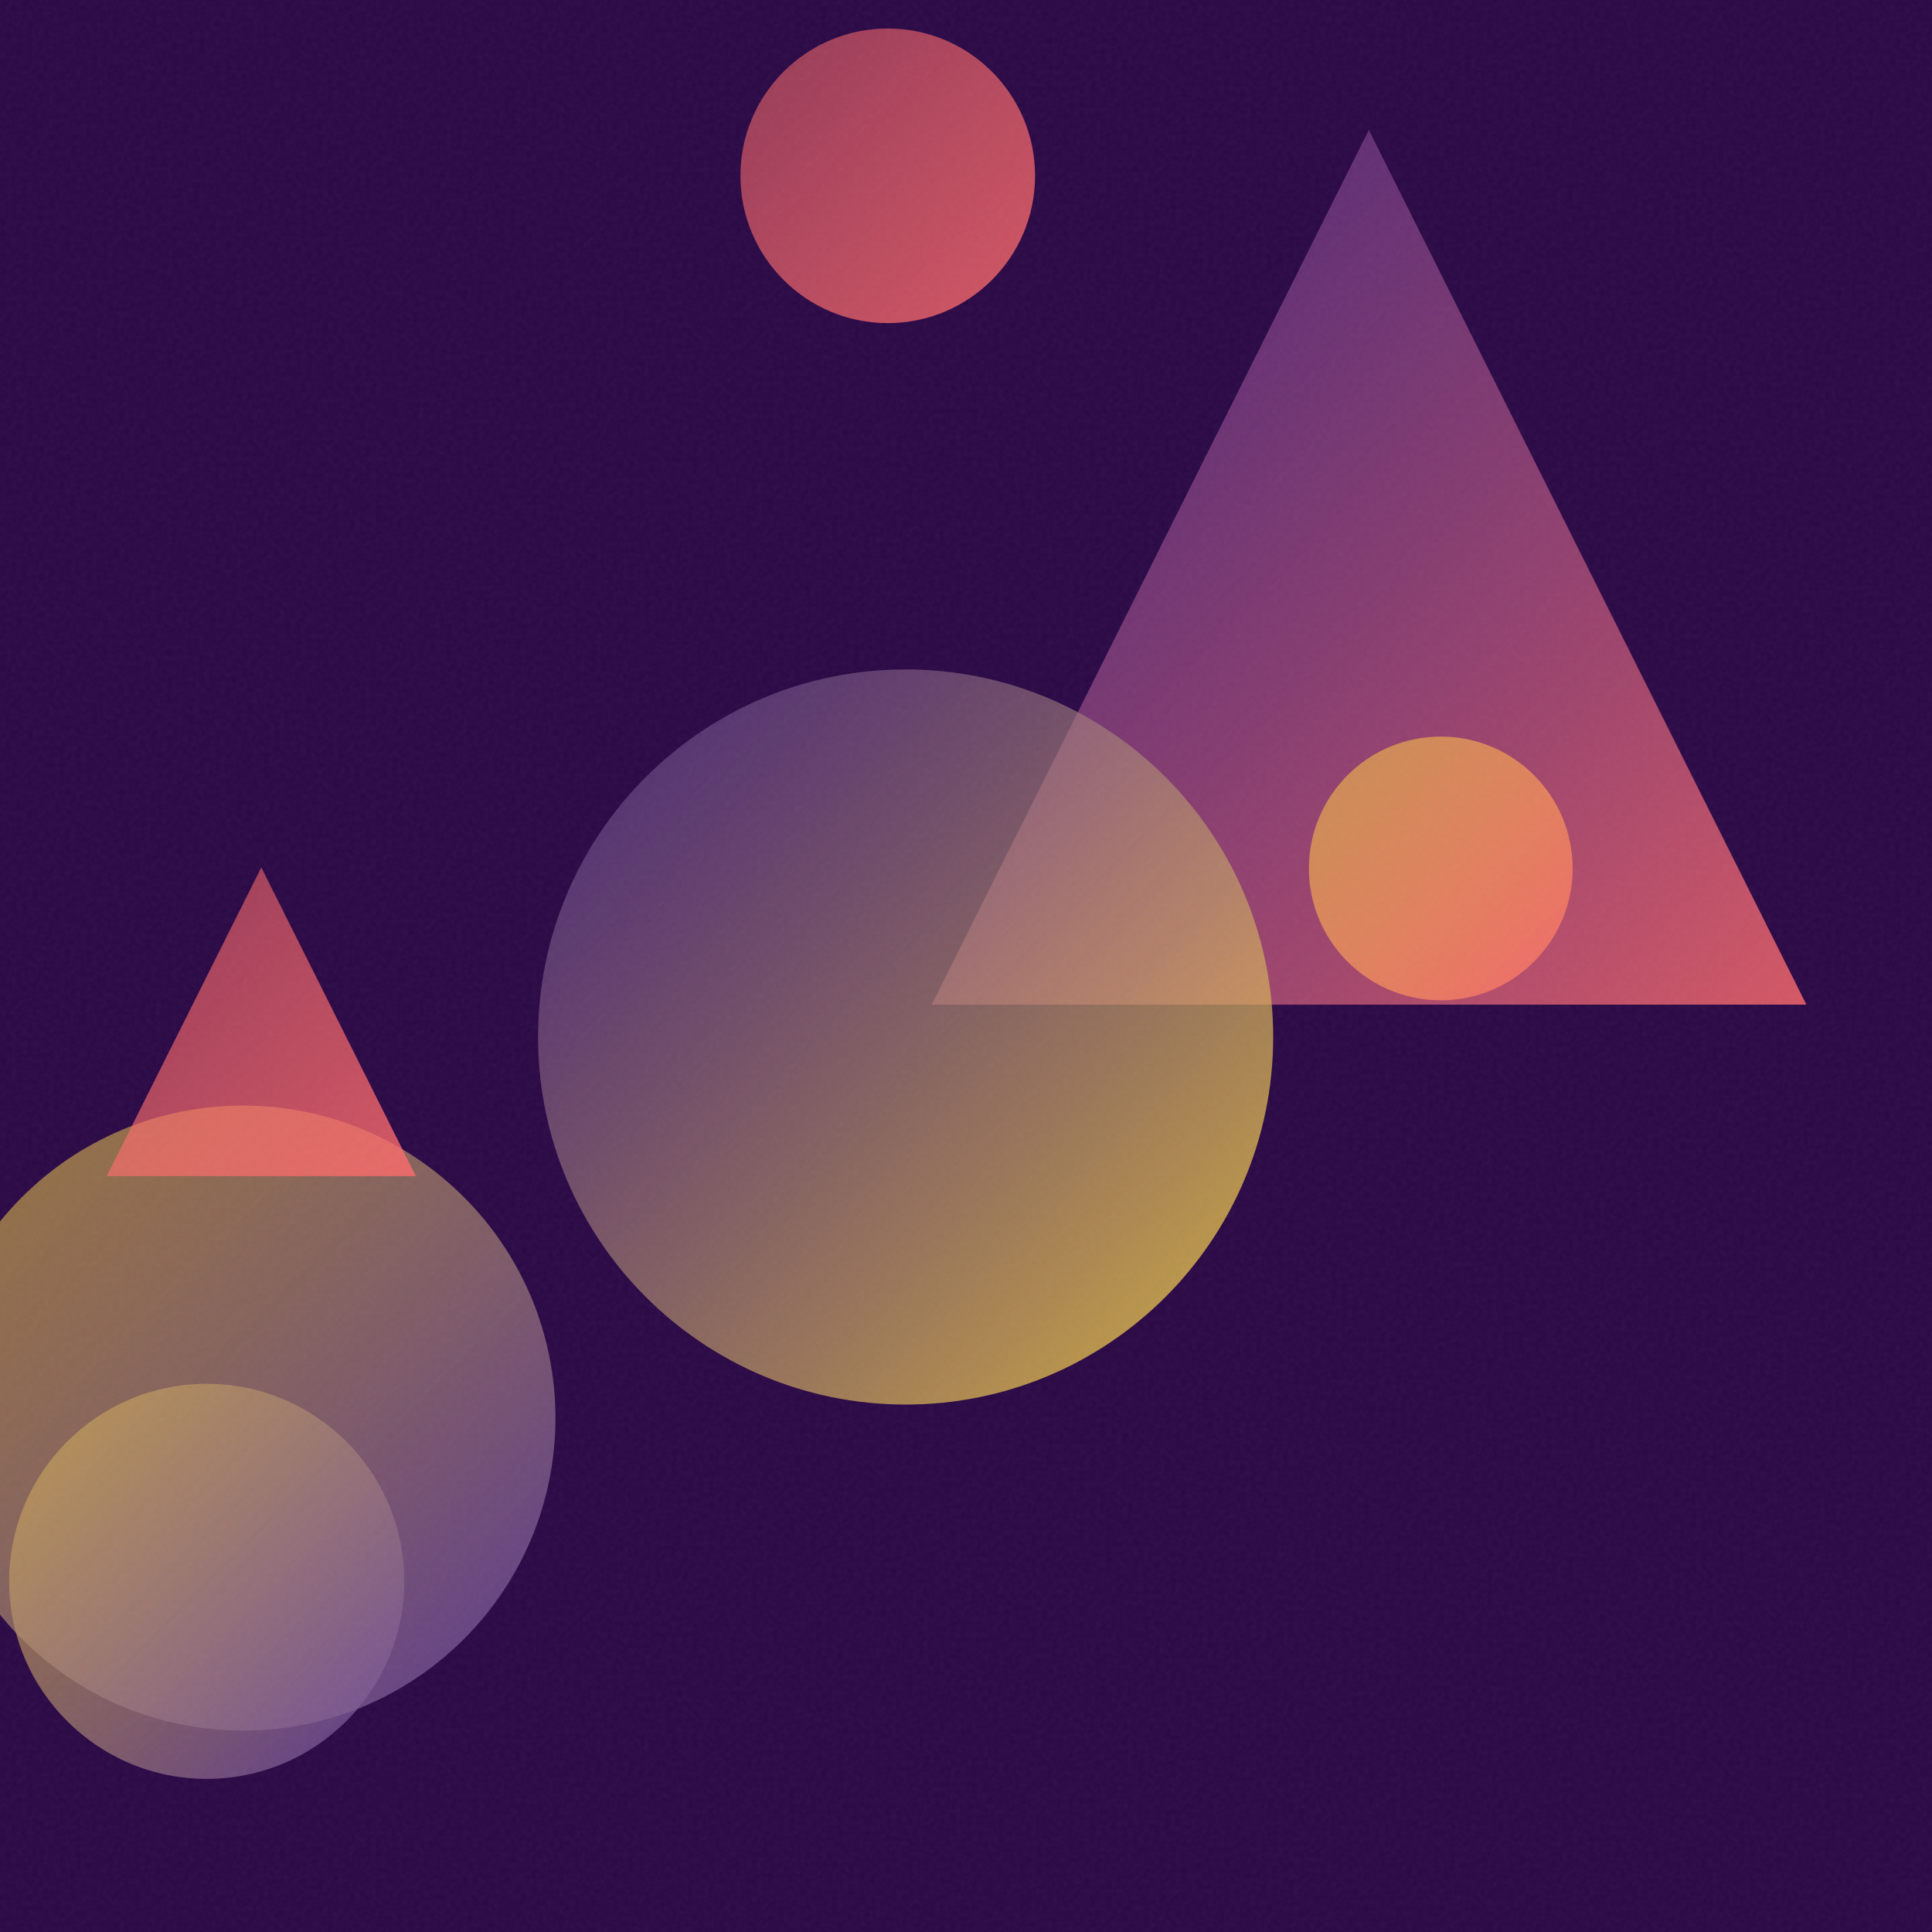
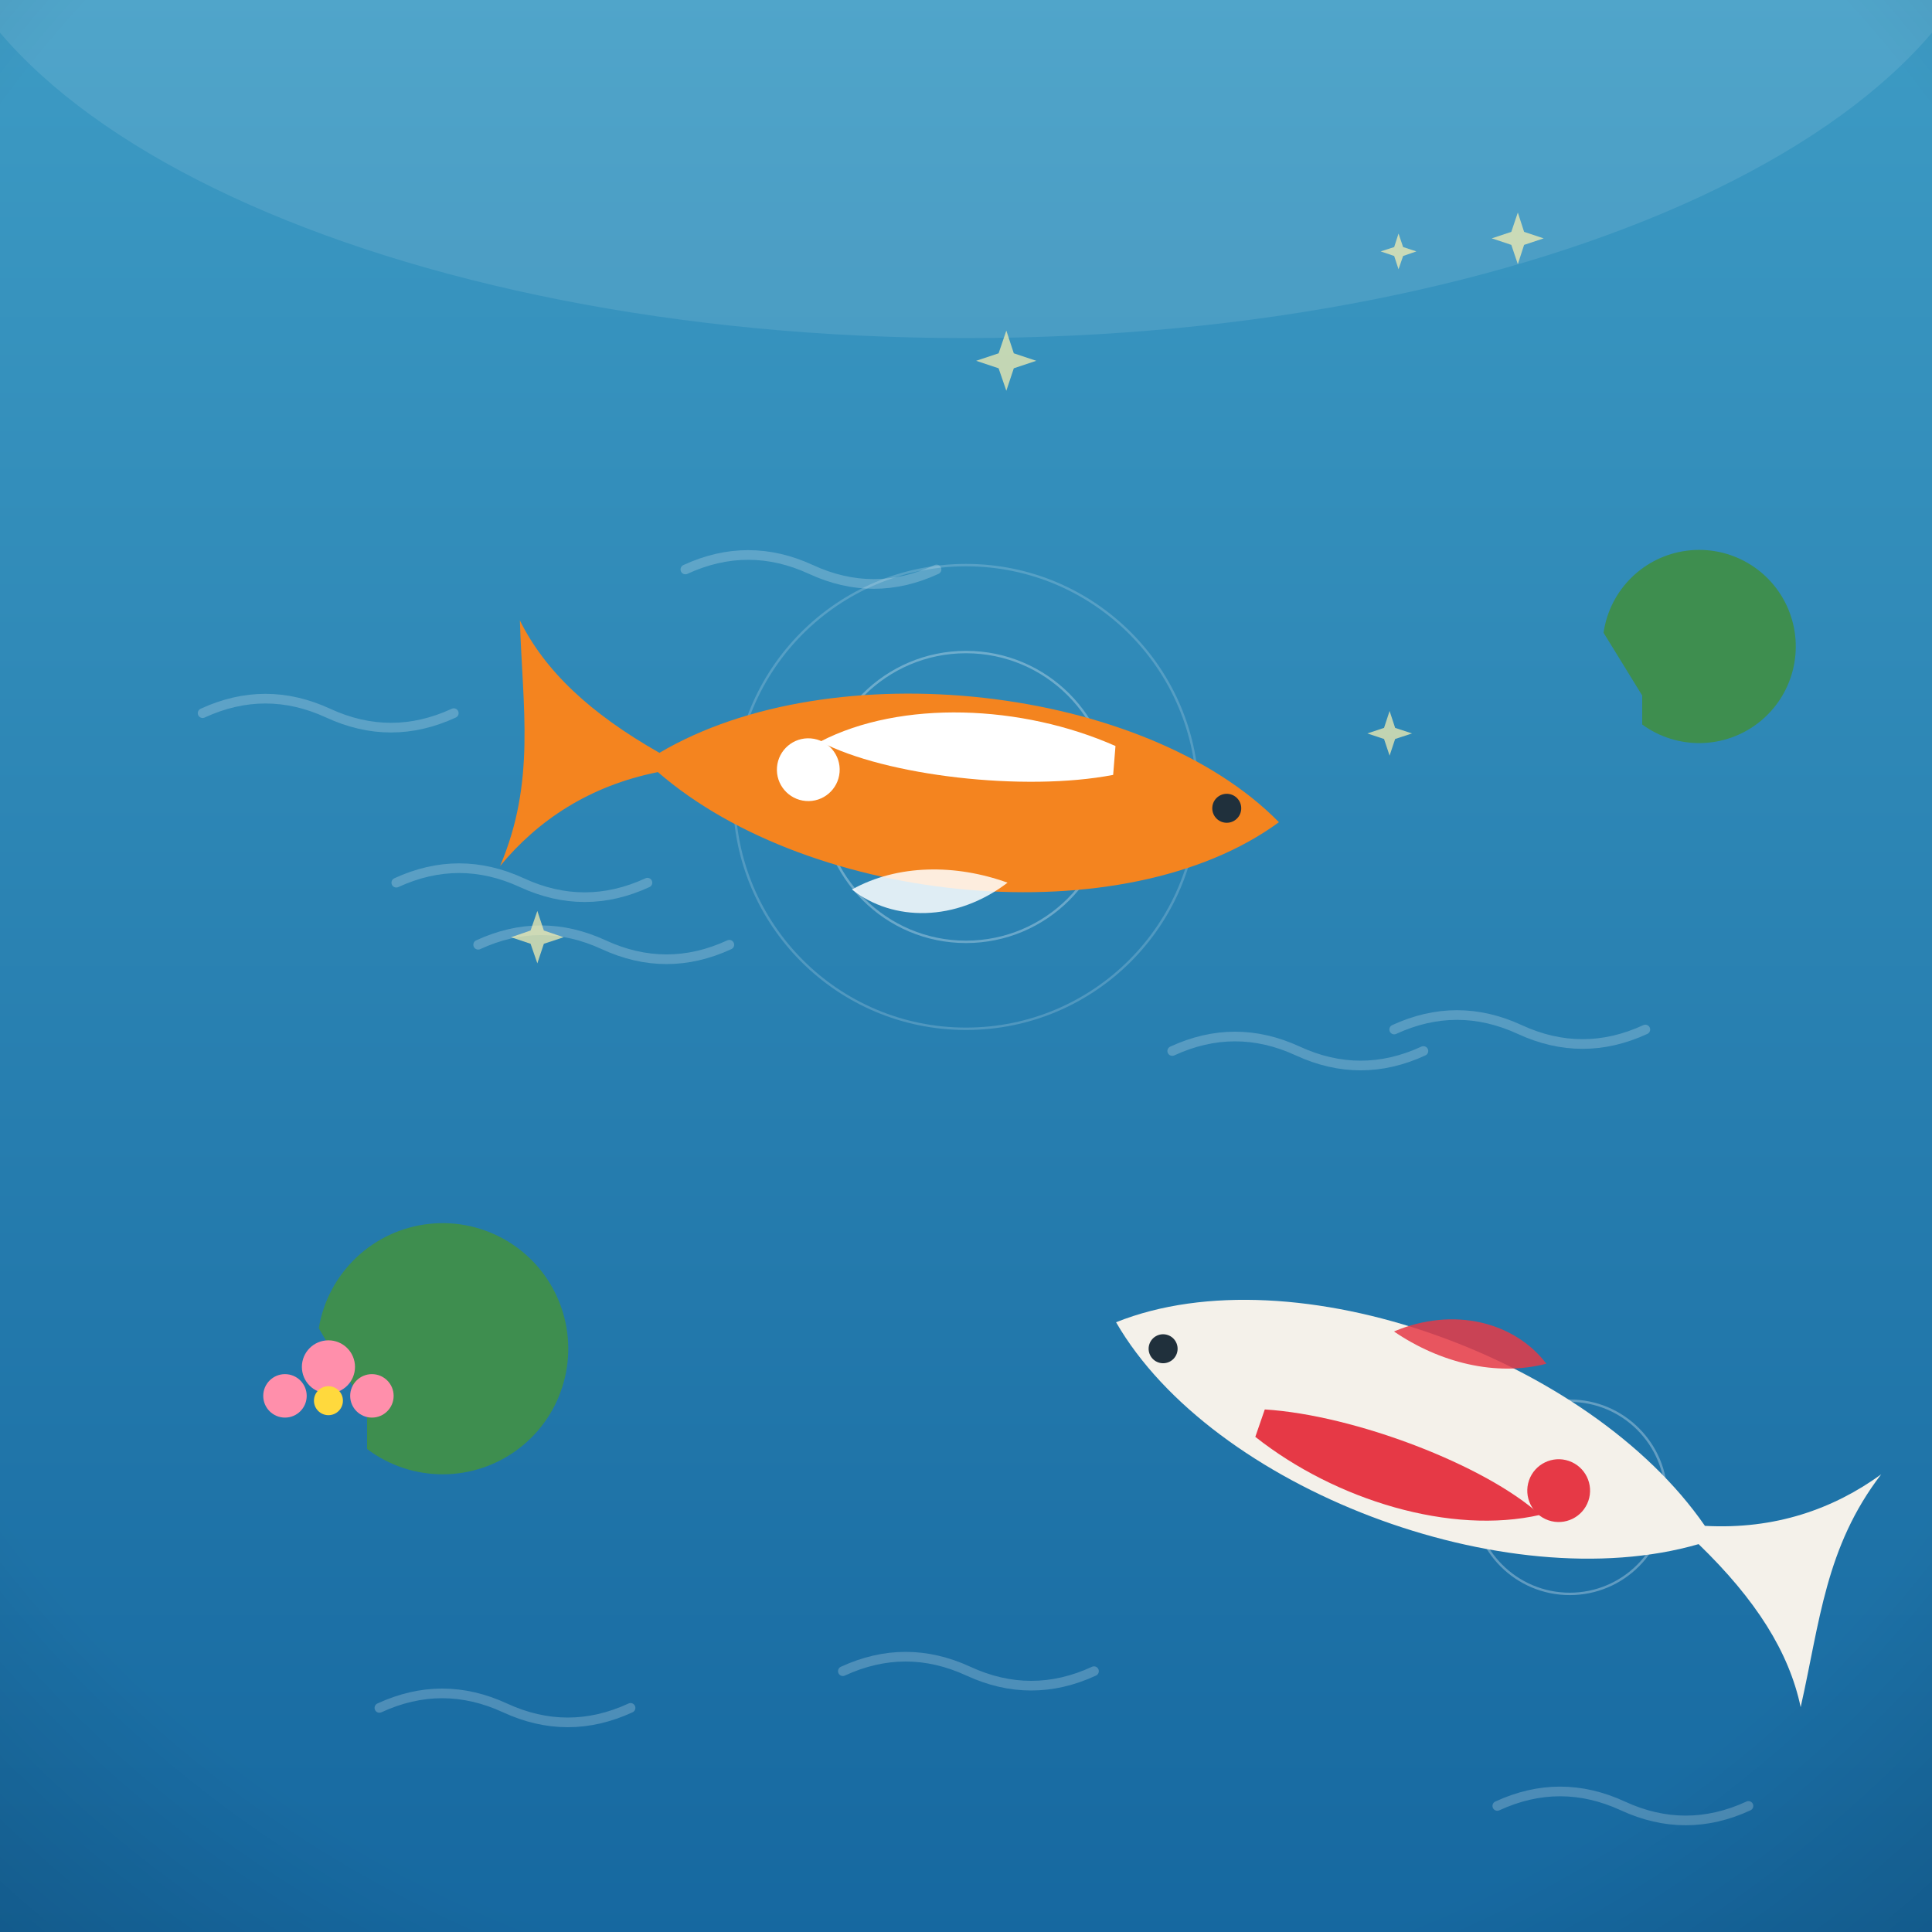
- <svg xmlns="http://www.w3.org/2000/svg" viewBox="0 0 400 400">
+ <svg xmlns="http://www.w3.org/2000/svg" viewBox="0 0 800 800">
  <defs>
-     <linearGradient id="g0" x1="192.9" y1="26.9" x2="374.0" y2="208.0" gradientUnits="userSpaceOnUse">
-       <stop offset="0" stop-color="#6441A5" stop-opacity="0.5" />
-       <stop offset="1" stop-color="#FF6B6B" stop-opacity="0.8" />
+     <linearGradient id="sky" x1="0" y1="0" x2="0" y2="1">
+       <stop offset="0" stop-color="#3d348b" />
+       <stop offset="0.55" stop-color="#c65d7b" />
+       <stop offset="1" stop-color="#f6a860" />
    </linearGradient>
-     <linearGradient id="g1" x1="271.0" y1="152.5" x2="325.6" y2="207.1" gradientUnits="userSpaceOnUse">
-       <stop offset="0" stop-color="#FFD93D" stop-opacity="0.5" />
-       <stop offset="1" stop-color="#FF6B6B" stop-opacity="0.8" />
+     <radialGradient id="sunG" cx="0.38" cy="0.35" r="0.9">
+       <stop offset="0" stop-color="#fff3b0" />
+       <stop offset="1" stop-color="#ffb703" />
+     </radialGradient>
+     <linearGradient id="ground" x1="0" y1="0" x2="0" y2="1">
+       <stop offset="0" stop-color="#69b06f" />
+       <stop offset="1" stop-color="#3c7a44" />
    </linearGradient>
-     <linearGradient id="g2" x1="1.9" y1="286.6" x2="83.7" y2="368.3" gradientUnits="userSpaceOnUse">
-       <stop offset="0" stop-color="#FFD93D" stop-opacity="0.5" />
-       <stop offset="1" stop-color="#6441A5" stop-opacity="0.8" />
+     <linearGradient id="sea" x1="0" y1="0" x2="0" y2="1">
+       <stop offset="0" stop-color="#3d9bc4" />
+       <stop offset="1" stop-color="#1668a0" />
    </linearGradient>
-     <linearGradient id="g3" x1="-14.4" y1="228.9" x2="115.0" y2="358.2" gradientUnits="userSpaceOnUse">
-       <stop offset="0" stop-color="#FFD93D" stop-opacity="0.5" />
-       <stop offset="1" stop-color="#6441A5" stop-opacity="0.8" />
+     <linearGradient id="shade" x1="0" y1="0" x2="0" y2="1">
+       <stop offset="0" stop-color="#ffffff" stop-opacity="0.20" />
+       <stop offset="0.5" stop-color="#ffffff" stop-opacity="0" />
+       <stop offset="1" stop-color="#000000" stop-opacity="0.16" />
    </linearGradient>
-     <linearGradient id="g4" x1="22.1" y1="179.6" x2="86.1" y2="243.5" gradientUnits="userSpaceOnUse">
-       <stop offset="0" stop-color="#FF6B6B" stop-opacity="0.5" />
-       <stop offset="1" stop-color="#FF6B6B" stop-opacity="0.8" />
-     </linearGradient>
-     <linearGradient id="g5" x1="111.3" y1="138.6" x2="263.6" y2="290.8" gradientUnits="userSpaceOnUse">
-       <stop offset="0" stop-color="#6441A5" stop-opacity="0.5" />
-       <stop offset="1" stop-color="#FFD93D" stop-opacity="0.8" />
-     </linearGradient>
-     <linearGradient id="g6" x1="153.4" y1="5.9" x2="214.3" y2="66.9" gradientUnits="userSpaceOnUse">
-       <stop offset="0" stop-color="#FF6B6B" stop-opacity="0.5" />
-       <stop offset="1" stop-color="#FF6B6B" stop-opacity="0.8" />
-     </linearGradient>
-     <filter id="n">
-       <feTurbulence type="fractalNoise" baseFrequency="0.9" numOctaves="2" stitchTiles="stitch" />
-       <feColorMatrix type="saturate" values="0" />
-     </filter>
+     <radialGradient id="vig" cx="0.5" cy="0.42" r="0.85">
+       <stop offset="0.72" stop-color="#000000" stop-opacity="0" />
+       <stop offset="1" stop-color="#000000" stop-opacity="0.20" />
+     </radialGradient>
  </defs>
-   <rect width="400" height="400" fill="#2a0845" />
-   <path d="M 283.4 26.9 L 374.0 208.0 L 192.9 208.0 Z" fill="url(#g0)" />
-   <circle cx="298.3" cy="179.8" r="27.3" fill="url(#g1)" />
-   <circle cx="42.8" cy="327.4" r="40.9" fill="url(#g2)" />
-   <circle cx="50.3" cy="293.6" r="64.7" fill="url(#g3)" />
-   <path d="M 54.1 179.6 L 86.1 243.5 L 22.1 243.5 Z" fill="url(#g4)" />
-   <circle cx="187.5" cy="214.7" r="76.1" fill="url(#g5)" />
-   <circle cx="183.8" cy="36.4" r="30.5" fill="url(#g6)" />
-   <rect width="400" height="400" filter="url(#n)" opacity="0.05" />
+   <rect width="800" height="800" fill="url(#sea)" />
+   <ellipse cx="400" cy="-60" rx="430" ry="200" fill="#ffffff" opacity="0.10" />
+   <path d="M 198 391.2 q 26 -12 52 0 q 26 12 52 0" fill="none" stroke="#ffffff" stroke-width="4" stroke-linecap="round" opacity="0.22" />
+   <path d="M 620 747.8 q 26 -12 52 0 q 26 12 52 0" fill="none" stroke="#ffffff" stroke-width="4" stroke-linecap="round" opacity="0.22" />
+   <path d="M 283.8 235.8 q 26 -12 52 0 q 26 12 52 0" fill="none" stroke="#ffffff" stroke-width="4" stroke-linecap="round" opacity="0.22" />
+   <path d="M 485.4 435.2 q 26 -12 52 0 q 26 12 52 0" fill="none" stroke="#ffffff" stroke-width="4" stroke-linecap="round" opacity="0.22" />
+   <path d="M 164.1 365.5 q 26 -12 52 0 q 26 12 52 0" fill="none" stroke="#ffffff" stroke-width="4" stroke-linecap="round" opacity="0.22" />
+   <path d="M 157.1 707.2 q 26 -12 52 0 q 26 12 52 0" fill="none" stroke="#ffffff" stroke-width="4" stroke-linecap="round" opacity="0.22" />
+   <path d="M 83.9 295.3 q 26 -12 52 0 q 26 12 52 0" fill="none" stroke="#ffffff" stroke-width="4" stroke-linecap="round" opacity="0.22" />
+   <path d="M 577.3 426.3 q 26 -12 52 0 q 26 12 52 0" fill="none" stroke="#ffffff" stroke-width="4" stroke-linecap="round" opacity="0.22" />
+   <path d="M 349 692 q 26 -12 52 0 q 26 12 52 0" fill="none" stroke="#ffffff" stroke-width="4" stroke-linecap="round" opacity="0.22" />
+   <path d="M 222.5 377.2 L 225.2 385.3 L 233.4 388.1 L 225.2 390.8 L 222.5 398.9 L 219.7 390.8 L 211.6 388.1 L 219.7 385.3 Z" fill="#fff3b0" opacity="0.7" />
+   <path d="M 579.1 96.7 L 581 102.3 L 586.5 104.1 L 581 106 L 579.1 111.5 L 577.3 106 L 571.7 104.1 L 577.3 102.3 Z" fill="#fff3b0" opacity="0.7" />
+   <path d="M 416.7 136.9 L 419.8 146.3 L 429.1 149.4 L 419.8 152.5 L 416.7 161.8 L 413.5 152.5 L 404.2 149.4 L 413.5 146.3 Z" fill="#fff3b0" opacity="0.7" />
+   <path d="M 575.4 294.4 L 577.7 301.4 L 584.7 303.7 L 577.7 306 L 575.4 312.9 L 573.1 306 L 566.2 303.7 L 573.1 301.4 Z" fill="#fff3b0" opacity="0.7" />
+   <path d="M 628.5 88 L 631.1 96 L 639.2 98.7 L 631.1 101.4 L 628.5 109.4 L 625.8 101.4 L 617.7 98.7 L 625.8 96 Z" fill="#fff3b0" opacity="0.7" />
+   <g transform="translate(400 0) scale(-1 1) translate(-400 0)">
+     <g fill="none" stroke="#ffffff" opacity="0.3">
+       <circle cx="400" cy="330" r="60" />
+       <circle cx="400" cy="330" r="96" opacity="0.6" />
+       <circle cx="150" cy="620" r="40" />
+     </g>
+     <g transform="translate(400 330) rotate(-4.611064)">
+       <path d="M -130 0 C -70 -52 60 -56 128 -8 C 158 -22 178 -38 190 -58 C 186 -22 178 8 190 44 C 176 24 156 8 128 0 C 60 50 -70 52 -130 0 Z" fill="#f4841f" />
+       <path d="M -60 -26 C -20 -40 30 -38 62 -18 C 34 -6 -24 -4 -60 -14 Z" fill="#ffffff" />
+       <circle cx="66" cy="-6" r="13" fill="#ffffff" />
+       <circle cx="-108" cy="-4" r="6" fill="#20303c" />
+       <path d="M -20 34 C 0 52 26 54 44 42 C 26 30 2 28 -20 34 Z" fill="#ffffff" opacity="0.85" />
+     </g>
+     <g transform="translate(215 590) rotate(160.9269)">
+       <path d="M -130 0 C -70 -52 60 -56 128 -8 C 158 -22 178 -38 190 -58 C 186 -22 178 8 190 44 C 176 24 156 8 128 0 C 60 50 -70 52 -130 0 Z" fill="#f4f1ea" />
+       <path d="M -60 -26 C -20 -40 30 -38 62 -18 C 34 -6 -24 -4 -60 -14 Z" fill="#e63946" />
+       <circle cx="66" cy="-6" r="13" fill="#e63946" />
+       <circle cx="-108" cy="-4" r="6" fill="#20303c" />
+       <path d="M -20 34 C 0 52 26 54 44 42 C 26 30 2 28 -20 34 Z" fill="#e63946" opacity="0.85" />
+     </g>
+     <g fill="#3e8e4f">
+       <path d="M648 600 a52 52 0 1 1 20 -50 l -20 34 Z" />
+       <path d="M120 300 a40 40 0 1 1 16 -38 l -16 26 Z" />
+     </g>
+     <g fill="#ff8fab">
+       <circle cx="664" cy="566" r="11" />
+       <circle cx="646" cy="578" r="9" />
+       <circle cx="682" cy="578" r="9" />
+       <circle cx="664" cy="580" r="6" fill="#ffd93d" />
+     </g>
+   </g>
+   <rect width="800" height="800" fill="url(#vig)" />
</svg>
